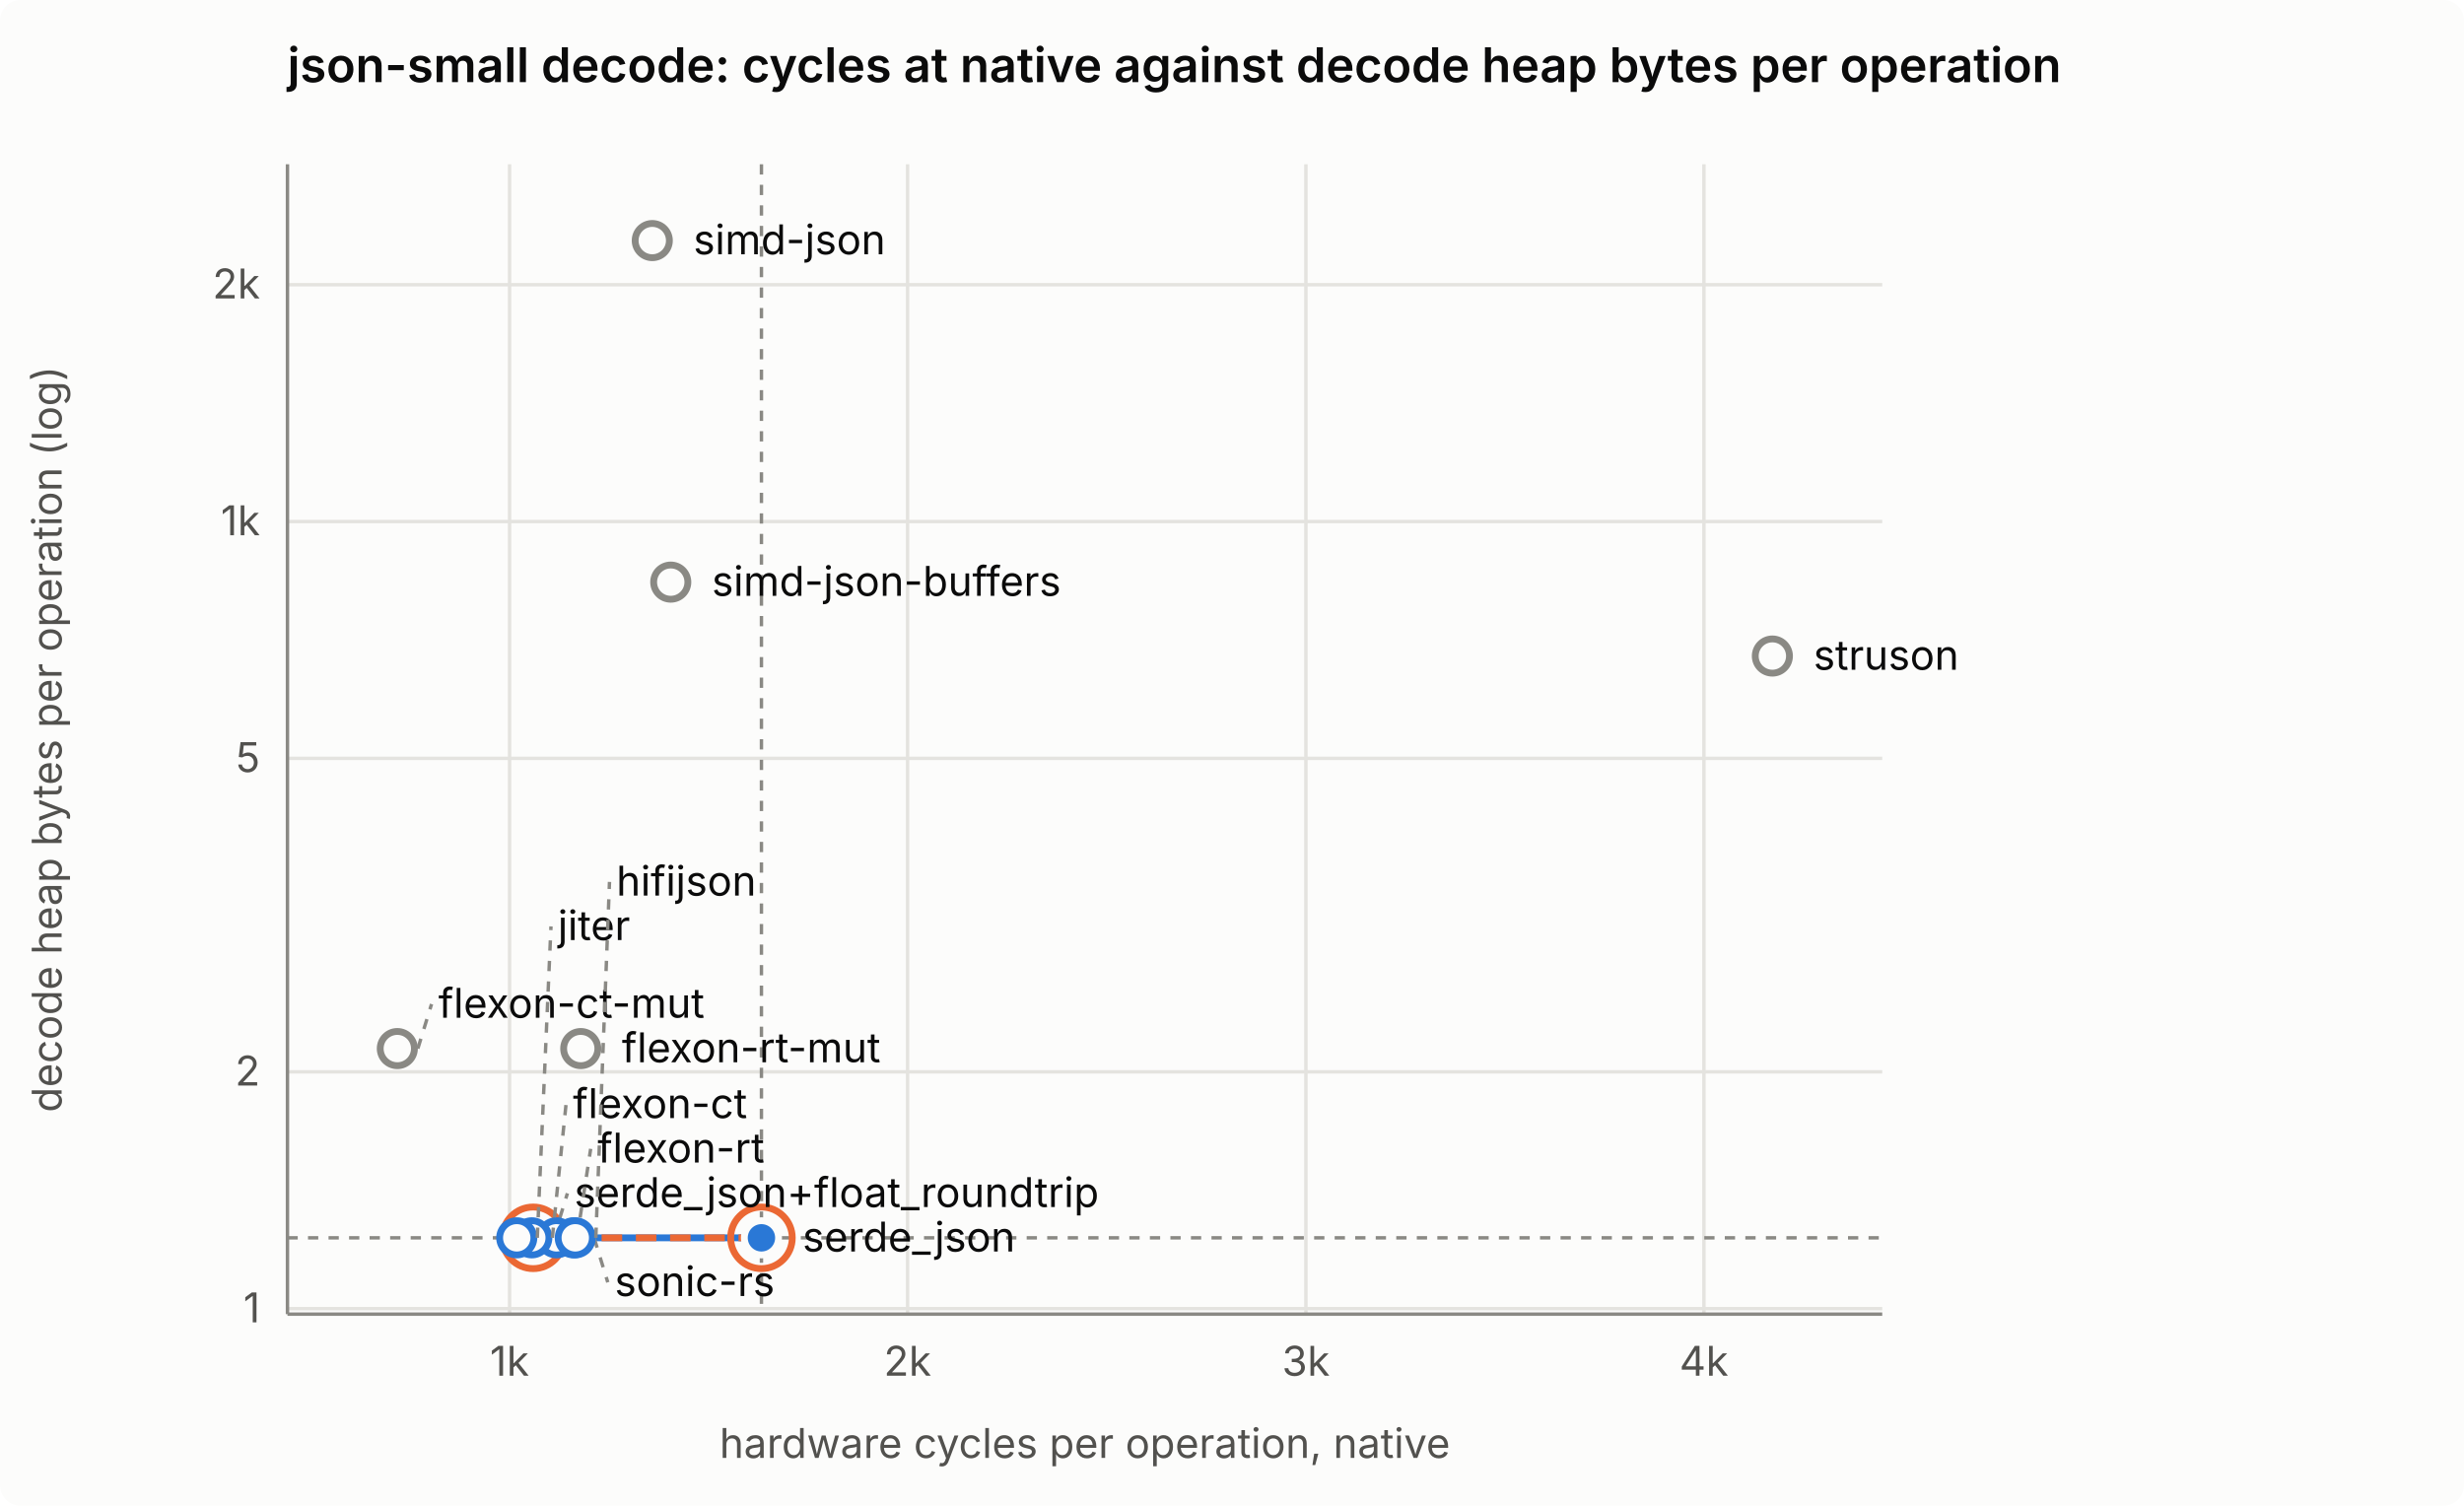
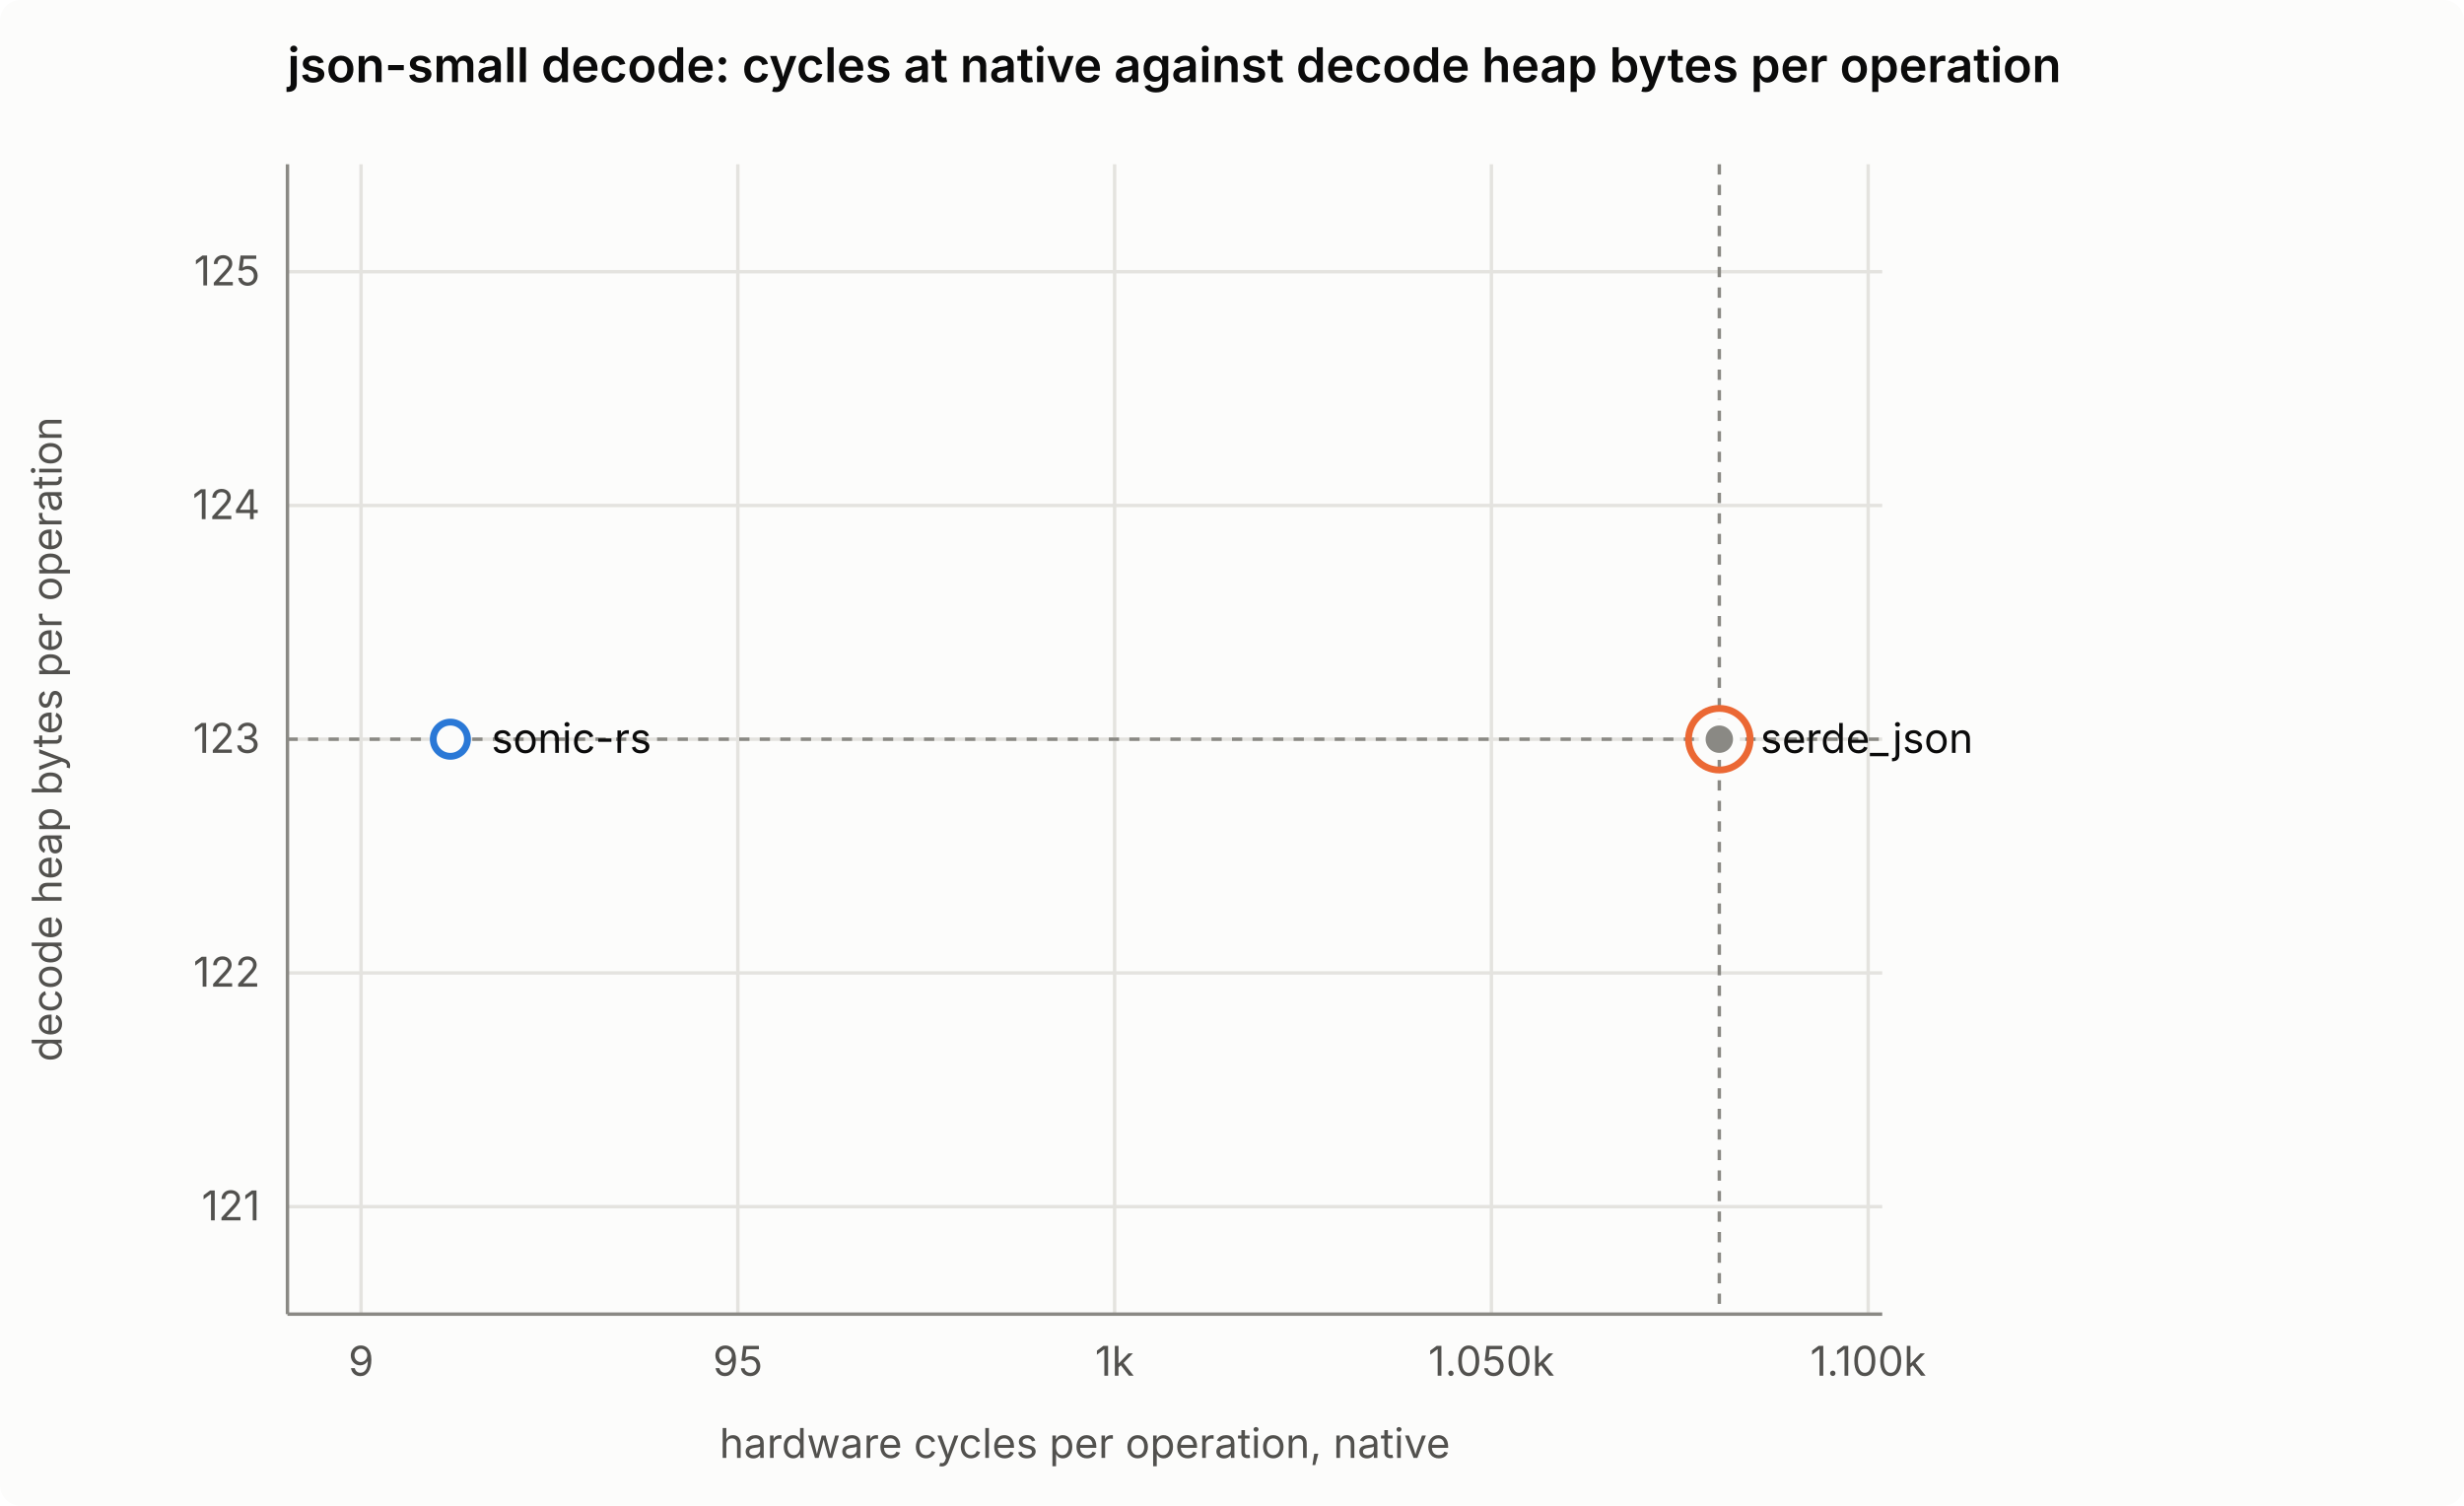
<svg xmlns="http://www.w3.org/2000/svg" viewBox="0 0 720 440" width="720" height="440" role="img" aria-label="json-small decode: cycles at native against decode heap bytes per operation">
  <style>
.bg{fill:#fcfcfb}.ink{fill:#0b0b0b}.ink2{fill:#52514e}.grid{stroke:#e4e3df;stroke-width:1}
.axis{stroke:#8a8984;stroke-width:1}.ref{stroke:#8a8984;stroke-width:1;stroke-dasharray:3 3}
.front{stroke:#2a78d6;stroke-width:2;fill:none}.weighed{stroke:#eb6834;stroke-width:2;fill:none;stroke-dasharray:6 4}
.on{fill:#2a78d6;stroke:#fcfcfb;stroke-width:2}.off{fill:#8a8984;stroke:#fcfcfb;stroke-width:2}
.on.hollow{fill:#fcfcfb;stroke:#2a78d6}.off.hollow{fill:#fcfcfb;stroke:#8a8984}
.ring{fill:none;stroke:#eb6834;stroke-width:2}
text{font-family:system-ui,-apple-system,'Segoe UI',sans-serif;font-size:12px}
.title{font-size:14px;font-weight:600}
@media (prefers-color-scheme:dark){
.bg{fill:#1a1a19}.ink{fill:#f0efec}.ink2{fill:#c3c2b7}.grid{stroke:#2e2e2c}.axis,.ref{stroke:#7a7974}
.front{stroke:#3987e5}.weighed{stroke:#d95926}.on{fill:#3987e5;stroke:#1a1a19}.off{fill:#7a7974;stroke:#1a1a19}
.on.hollow{fill:#1a1a19;stroke:#3987e5}.off.hollow{fill:#1a1a19;stroke:#7a7974}.ring{stroke:#d95926}}
</style>
  <rect class="bg" width="720" height="440" rx="6" />
  <text class="ink title" x="84" y="24">json-small decode: cycles at native against decode heap bytes per operation</text>
-   <line class="grid" x1="148.9" y1="48" x2="148.9" y2="384.0" />
-   <text class="ink2" x="148.9" y="402.0" text-anchor="middle">1k</text>
-   <line class="grid" x1="265.2" y1="48" x2="265.2" y2="384.0" />
-   <text class="ink2" x="265.2" y="402.0" text-anchor="middle">2k</text>
-   <line class="grid" x1="381.6" y1="48" x2="381.6" y2="384.0" />
-   <text class="ink2" x="381.6" y="402.0" text-anchor="middle">3k</text>
-   <line class="grid" x1="497.9" y1="48" x2="497.9" y2="384.0" />
-   <text class="ink2" x="497.9" y="402.0" text-anchor="middle">4k</text>
-   <line class="grid" x1="84" y1="382.4" x2="550.0" y2="382.4" />
-   <text class="ink2" x="76.0" y="386.4" text-anchor="end">1</text>
-   <line class="grid" x1="84" y1="313.2" x2="550.0" y2="313.2" />
-   <text class="ink2" x="76.0" y="317.2" text-anchor="end">2</text>
-   <line class="grid" x1="84" y1="221.6" x2="550.0" y2="221.6" />
-   <text class="ink2" x="76.0" y="225.6" text-anchor="end">5</text>
-   <line class="grid" x1="84" y1="152.4" x2="550.0" y2="152.4" />
-   <text class="ink2" x="76.0" y="156.4" text-anchor="end">1k</text>
-   <line class="grid" x1="84" y1="83.2" x2="550.0" y2="83.2" />
-   <text class="ink2" x="76.0" y="87.2" text-anchor="end">2k</text>
+   <line class="grid" x1="105.5" y1="48" x2="105.5" y2="384.0" />
+   <text class="ink2" x="105.5" y="402.0" text-anchor="middle">9</text>
+   <line class="grid" x1="215.6" y1="48" x2="215.6" y2="384.0" />
+   <text class="ink2" x="215.6" y="402.0" text-anchor="middle">95</text>
+   <line class="grid" x1="325.7" y1="48" x2="325.7" y2="384.0" />
+   <text class="ink2" x="325.7" y="402.0" text-anchor="middle">1k</text>
+   <line class="grid" x1="435.8" y1="48" x2="435.8" y2="384.0" />
+   <text class="ink2" x="435.8" y="402.0" text-anchor="middle">1.050k</text>
+   <line class="grid" x1="545.9" y1="48" x2="545.9" y2="384.0" />
+   <text class="ink2" x="545.9" y="402.0" text-anchor="middle">1.100k</text>
+   <line class="grid" x1="84" y1="352.6" x2="550.0" y2="352.6" />
+   <text class="ink2" x="76.0" y="356.6" text-anchor="end">121</text>
+   <line class="grid" x1="84" y1="284.3" x2="550.0" y2="284.3" />
+   <text class="ink2" x="76.0" y="288.3" text-anchor="end">122</text>
+   <line class="grid" x1="84" y1="216.0" x2="550.0" y2="216.0" />
+   <text class="ink2" x="76.0" y="220.0" text-anchor="end">123</text>
+   <line class="grid" x1="84" y1="147.7" x2="550.0" y2="147.7" />
+   <text class="ink2" x="76.0" y="151.7" text-anchor="end">124</text>
+   <line class="grid" x1="84" y1="79.4" x2="550.0" y2="79.4" />
+   <text class="ink2" x="76.0" y="83.4" text-anchor="end">125</text>
  <line class="axis" x1="84" y1="384.0" x2="550.0" y2="384.0" />
  <line class="axis" x1="84" y1="48" x2="84" y2="384.0" />
  <text class="ink2" x="317.0" y="426.0" text-anchor="middle">hardware cycles per operation, native</text>
-   <text class="ink2" transform="translate(18 216.0) rotate(-90)" text-anchor="middle">decode heap bytes per operation (log)</text>
-   <line class="ref" x1="222.5" y1="48" x2="222.5" y2="384.0" />
-   <line class="ref" x1="84" y1="361.7" x2="550.0" y2="361.7" />
-   <path class="front" d="M151.0,361.7 H155.4 V361.7 H155.8 V361.7 H162.6 V361.7 H167.6 V361.7 H168.1 V361.7 H222.5 V361.7" />
-   <path class="weighed" d="M155.8,361.7 H222.5 V361.7" />
-   <circle class="off hollow" cx="190.6" cy="70.3" r="5" />
-   <text class="ink" x="202.6" y="74.3">simd-json</text>
-   <circle class="off hollow" cx="196.0" cy="170.1" r="5" />
-   <text class="ink" x="208.0" y="174.1">simd-json-buffers</text>
-   <circle class="off hollow" cx="517.9" cy="191.7" r="5" />
-   <text class="ink" x="529.9" y="195.7">struson</text>
-   <circle class="off hollow" cx="169.7" cy="306.4" r="5" />
-   <text class="ink" x="181.7" y="310.4">flexon-rt-mut</text>
-   <circle class="off hollow" cx="116.1" cy="306.4" r="5" />
-   <line class="ref" x1="122.1" y1="306.4" x2="126.1" y2="293.4" />
-   <text class="ink" x="128.1" y="297.4">flexon-ct-mut</text>
-   <circle class="on" cx="222.5" cy="361.7" r="5" />
-   <circle class="ring" cx="222.5" cy="361.7" r="9" />
-   <text class="ink" x="234.5" y="365.7">serde_json</text>
-   <circle class="on" cx="155.8" cy="361.7" r="5" />
-   <circle class="ring" cx="155.8" cy="361.7" r="9" />
-   <line class="ref" x1="161.8" y1="361.7" x2="165.8" y2="348.7" />
-   <text class="ink" x="167.8" y="352.7">serde_json+float_roundtrip</text>
-   <circle class="on hollow" cx="167.6" cy="361.7" r="5" />
-   <line class="ref" x1="173.6" y1="361.7" x2="177.6" y2="374.7" />
-   <text class="ink" x="179.6" y="378.7">sonic-rs</text>
-   <circle class="on hollow" cx="162.6" cy="361.7" r="5" />
-   <line class="ref" x1="168.6" y1="361.7" x2="172.6" y2="335.7" />
-   <text class="ink" x="174.6" y="339.7">flexon-rt</text>
-   <circle class="on hollow" cx="155.4" cy="361.7" r="5" />
-   <line class="ref" x1="161.4" y1="361.7" x2="165.4" y2="322.7" />
-   <text class="ink" x="167.4" y="326.7">flexon-ct</text>
-   <circle class="on hollow" cx="151.0" cy="361.7" r="5" />
-   <line class="ref" x1="157.0" y1="361.7" x2="161.0" y2="270.7" />
-   <text class="ink" x="163.0" y="274.7">jiter</text>
-   <circle class="on hollow" cx="168.1" cy="361.7" r="5" />
-   <line class="ref" x1="174.1" y1="361.7" x2="178.1" y2="257.7" />
-   <text class="ink" x="180.1" y="261.7">hifijson</text>
+   <text class="ink2" transform="translate(18 216.0) rotate(-90)" text-anchor="middle">decode heap bytes per operation</text>
+   <line class="ref" x1="502.4" y1="48" x2="502.4" y2="384.0" />
+   <line class="ref" x1="84" y1="216.0" x2="550.0" y2="216.0" />
+   <circle class="off" cx="502.4" cy="216.0" r="5" />
+   <circle class="ring" cx="502.4" cy="216.0" r="9" />
+   <text class="ink" x="514.4" y="220.0">serde_json</text>
+   <circle class="on hollow" cx="131.6" cy="216.0" r="5" />
+   <text class="ink" x="143.6" y="220.0">sonic-rs</text>
</svg>
